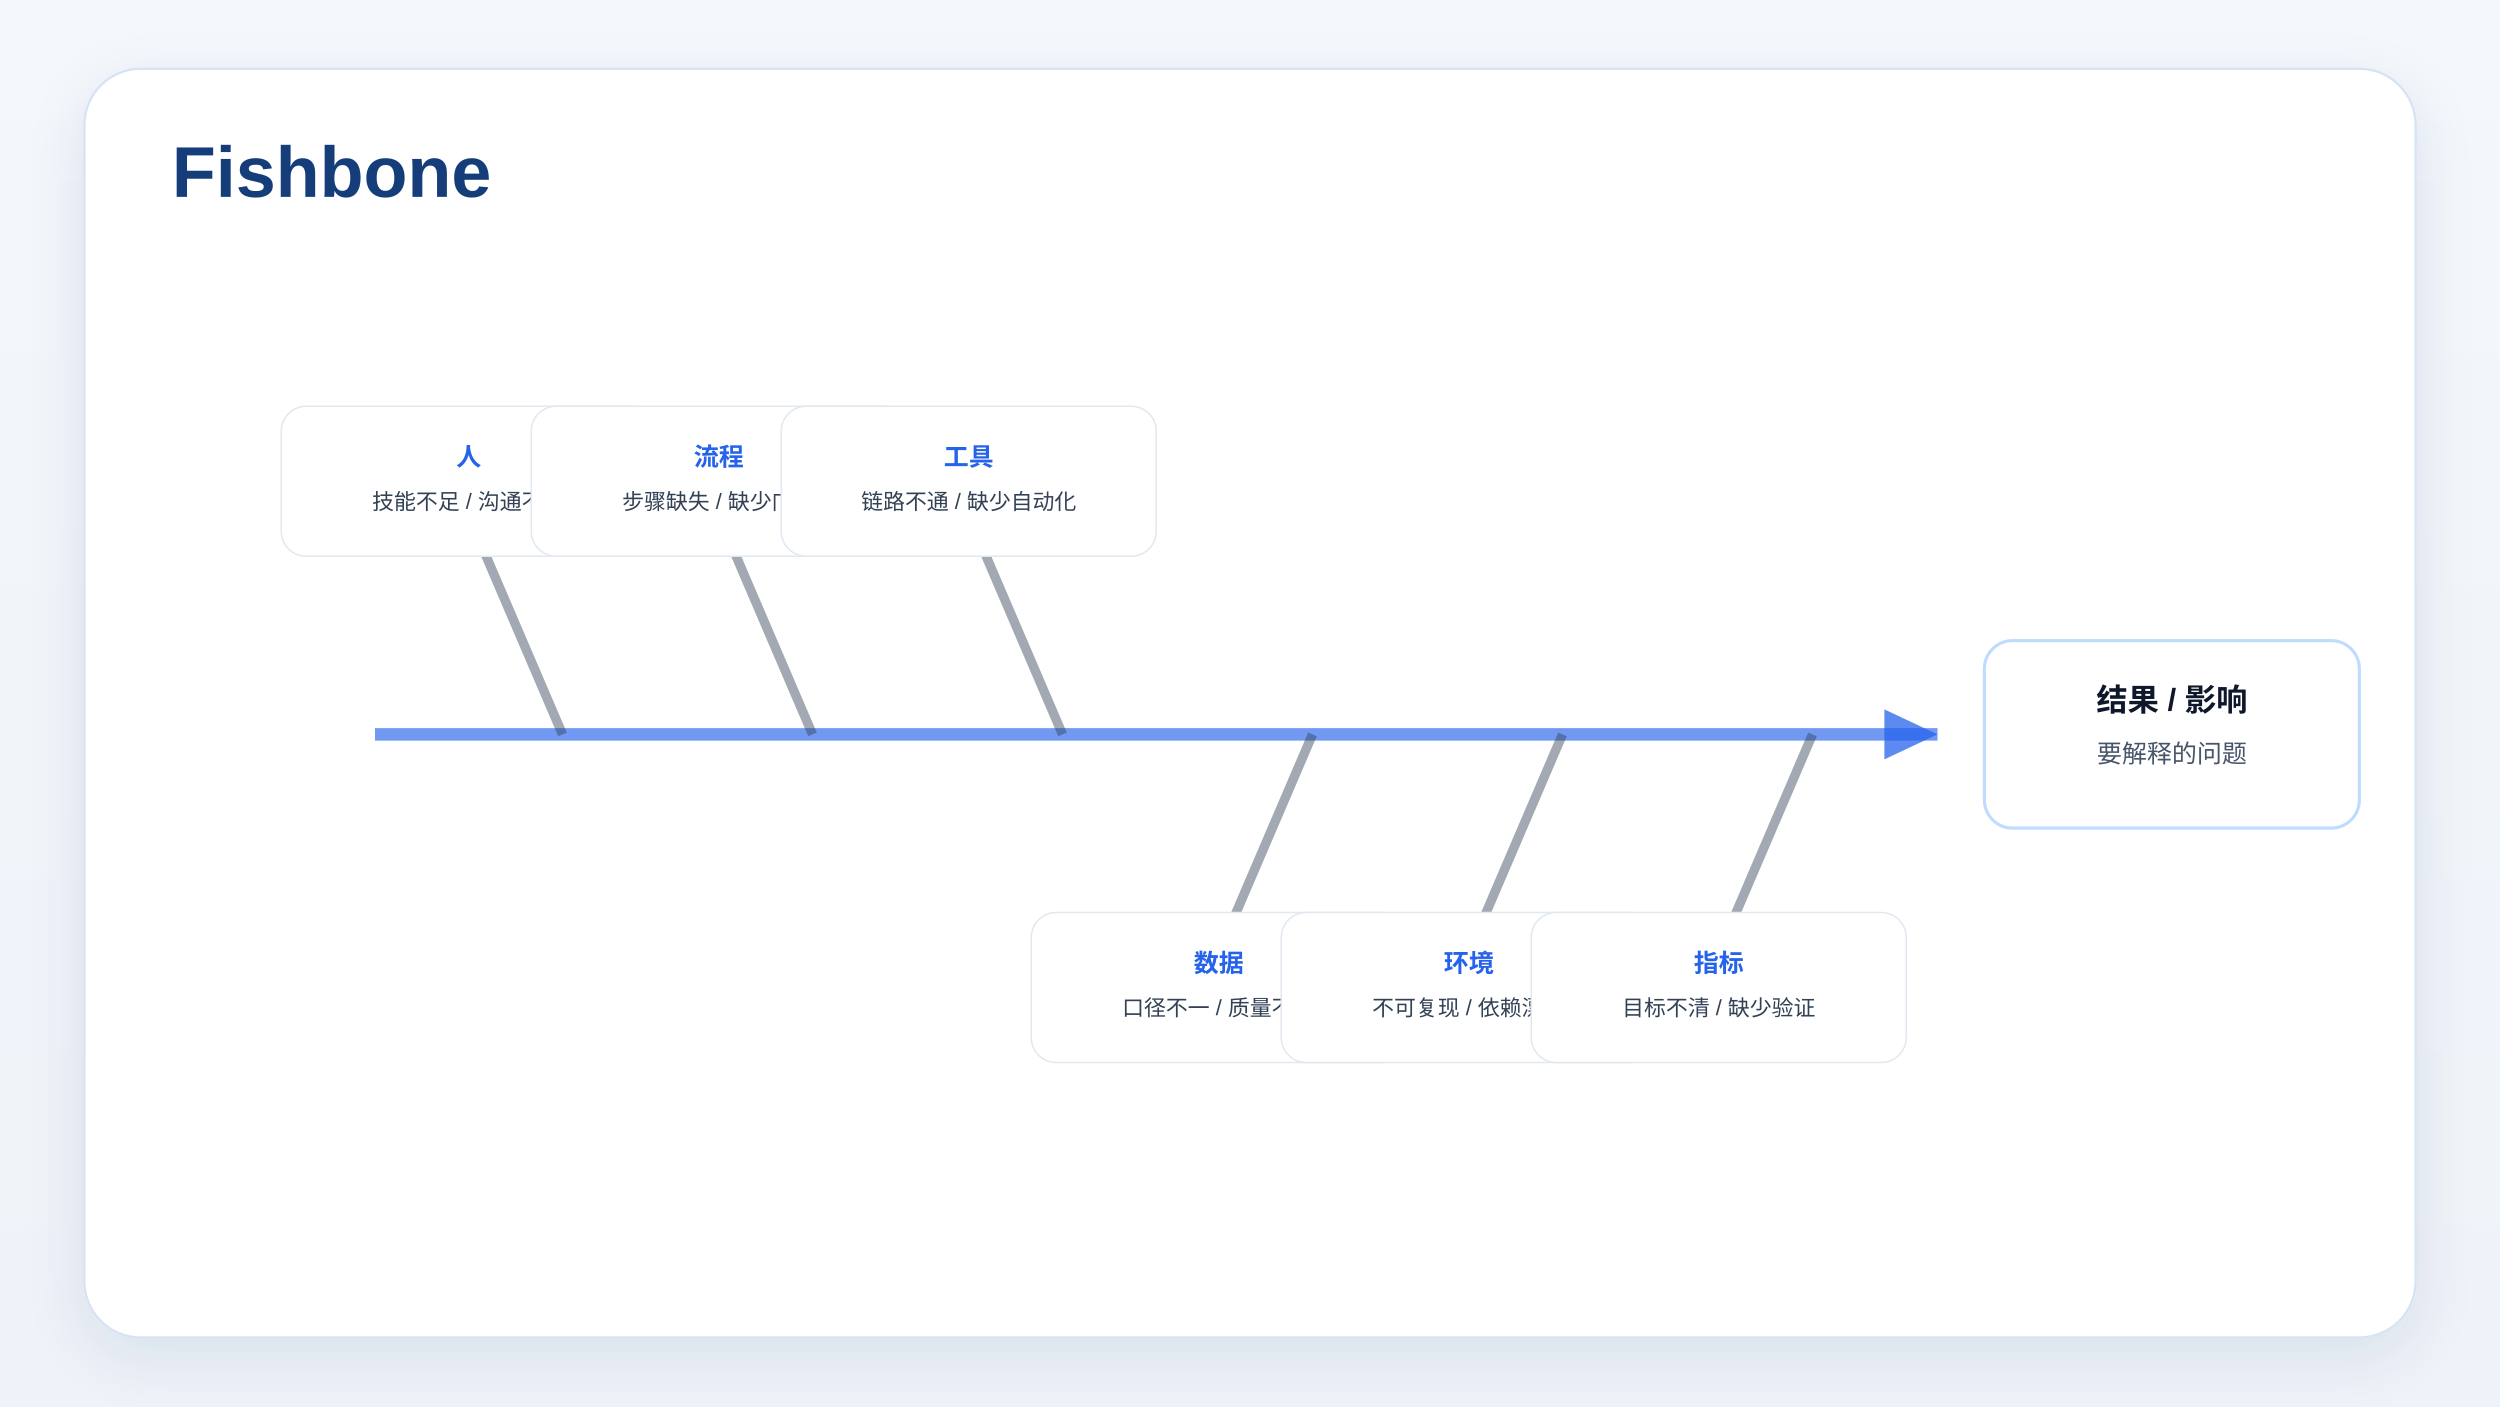
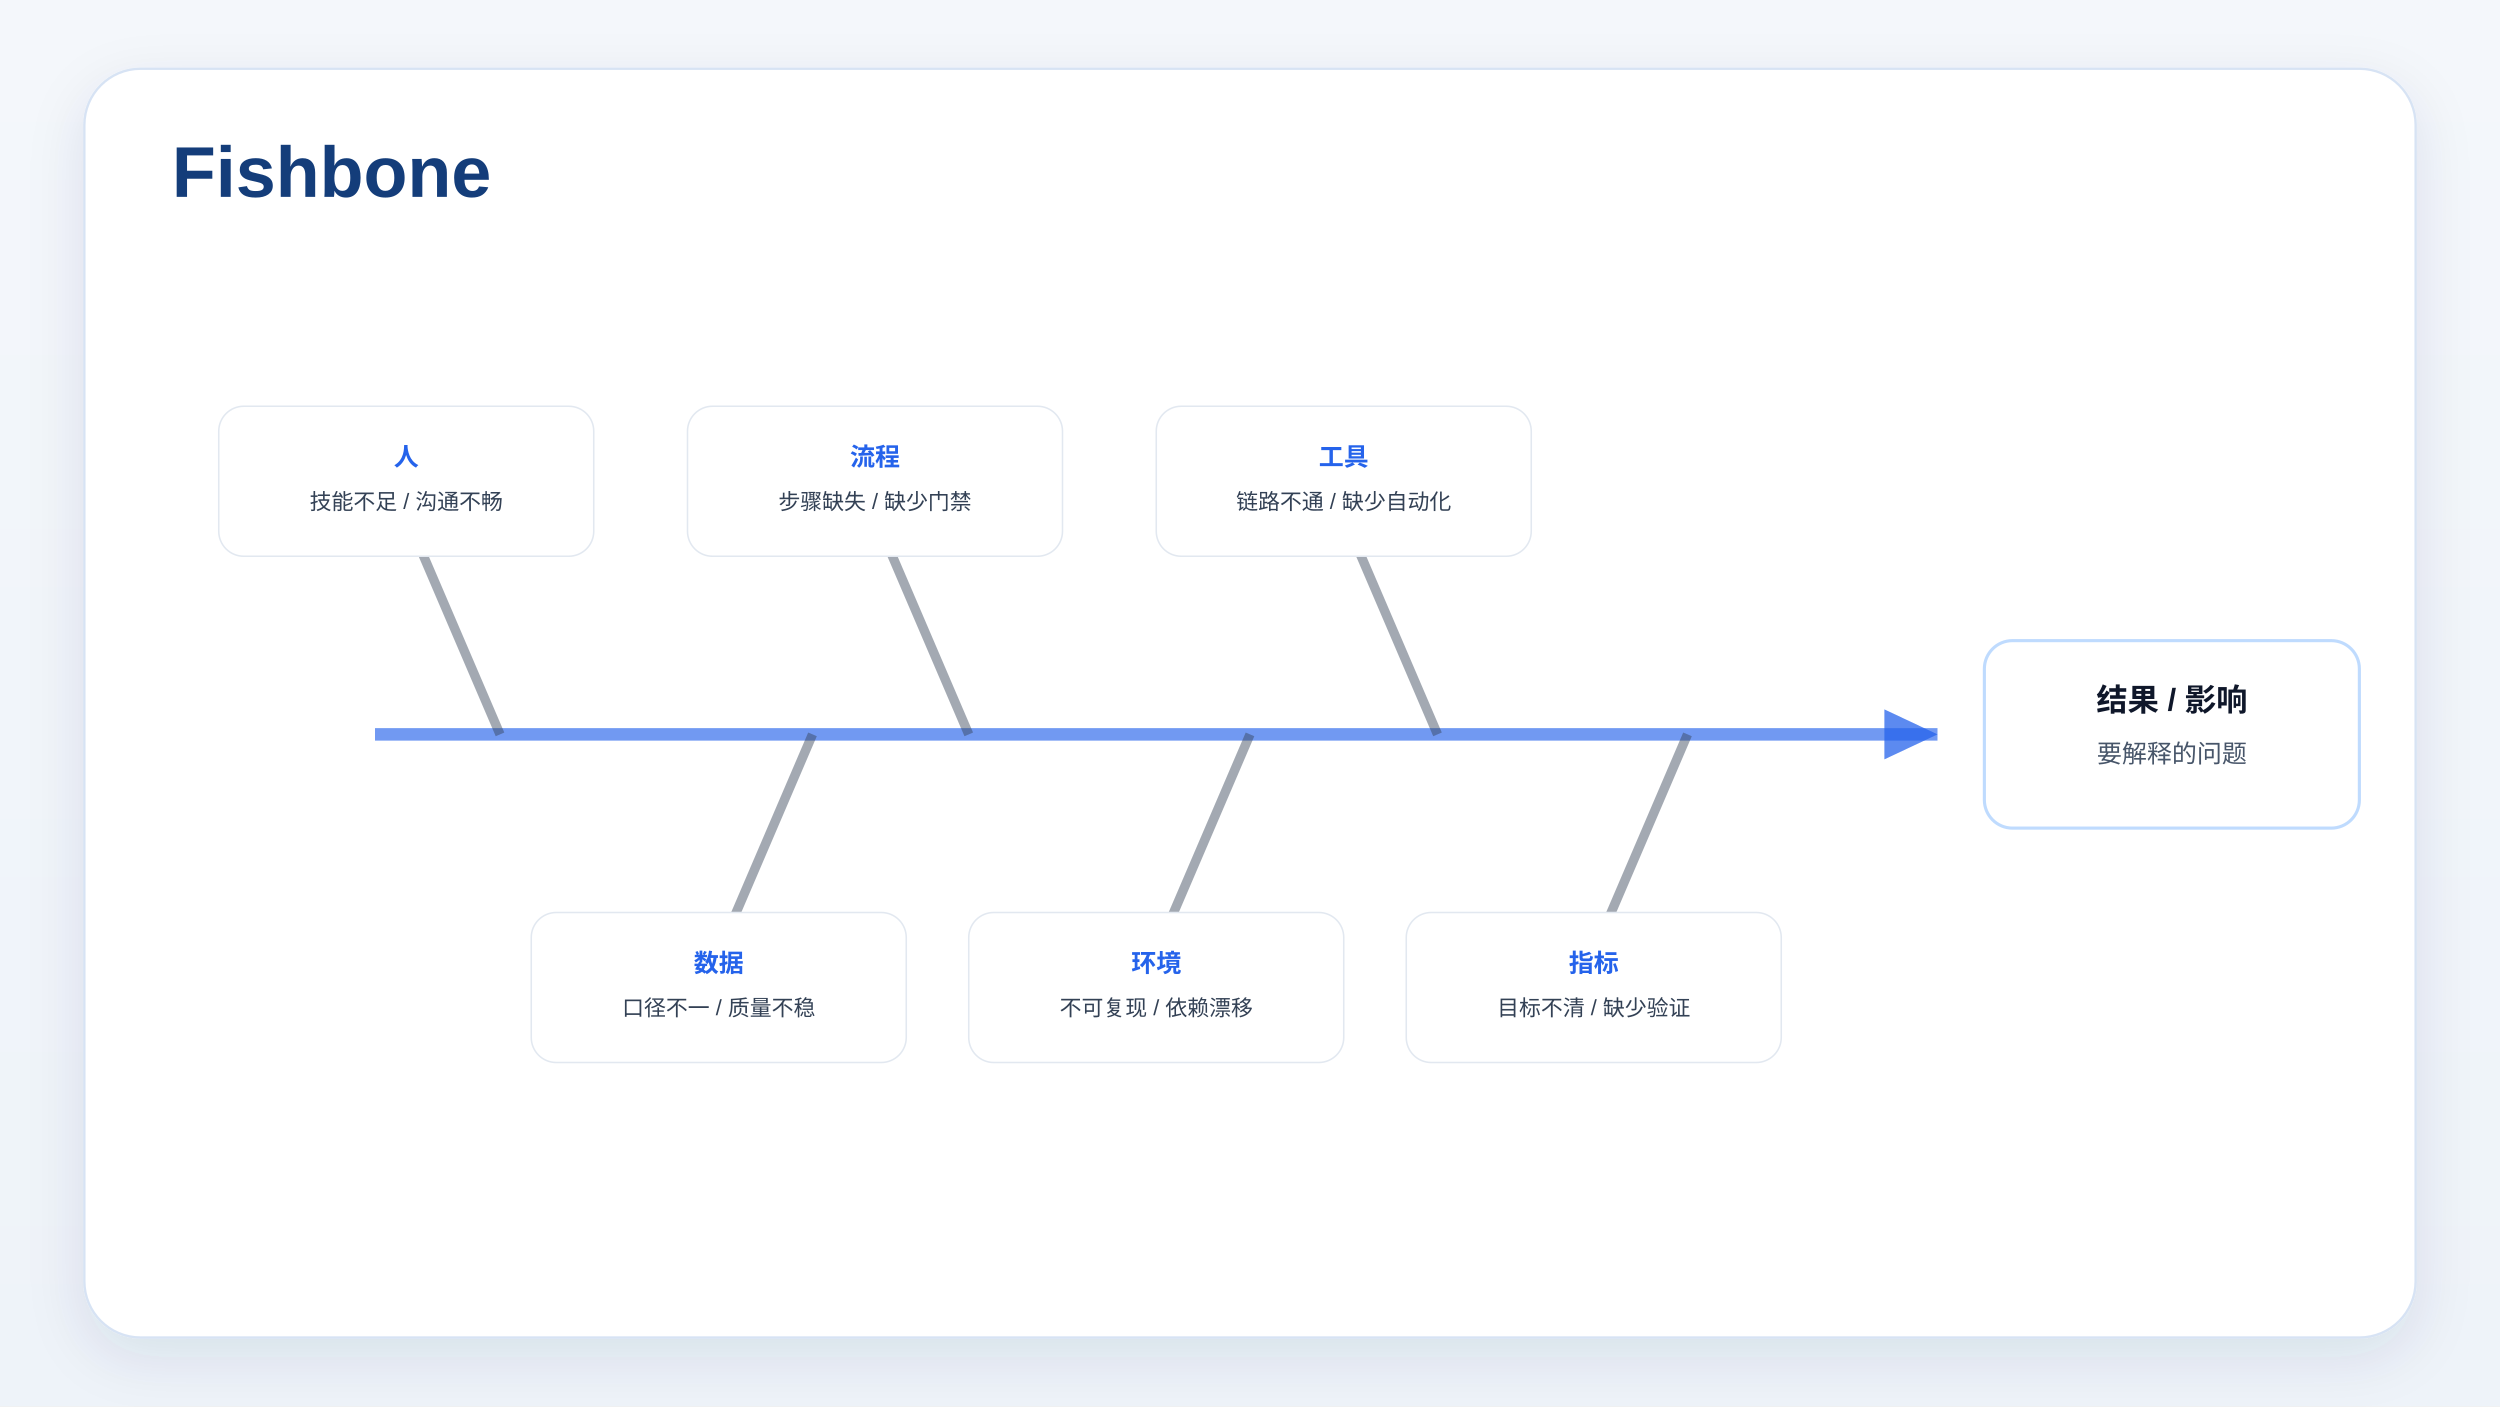
<svg xmlns="http://www.w3.org/2000/svg" width="1600" height="900" viewBox="0 0 1600 900">
  <defs>
    <linearGradient id="pageBg" x1="0" y1="0" x2="0" y2="1">
      <stop offset="0%" stop-color="#f4f7fb" />
      <stop offset="100%" stop-color="#eef3f9" />
    </linearGradient>
    <filter id="panelShadow" x="-10%" y="-10%" width="120%" height="120%">
      <feDropShadow dx="0" dy="12" stdDeviation="18" flood-color="#1e3a5f" flood-opacity="0.10" />
    </filter>
  </defs>
  <rect width="1600" height="900" fill="url(#pageBg)" />
  <rect x="54" y="44" width="1492" height="812" rx="36" fill="#ffffff" stroke="#d7e3f4" stroke-width="1.5" filter="url(#panelShadow)" />
  <text x="110" y="126" fill="#143d7a" font-size="46" font-family="Arial, sans-serif" font-weight="700">Fishbone</text>
  <line x1="240" y1="470" x2="1240" y2="470" stroke="#2563eb" stroke-width="8" opacity="0.65" />
  <polygon points="1240,470 1206,454 1206,486" fill="#2563eb" opacity="0.75" />
  <rect x="1270" y="410" width="240" height="120" rx="18" fill="#ffffff" stroke="#bfdbfe" stroke-width="2" />
  <text x="1390" y="455" text-anchor="middle" fill="#0f172a" font-size="20" font-family="Arial, sans-serif" font-weight="800">结果 / 影响</text>
  <text x="1390" y="488" text-anchor="middle" fill="#475569" font-size="16" font-family="Arial, sans-serif">要解释的问题</text>
-   <line x1="360" y1="470" x2="300" y2="330" stroke="#334155" stroke-opacity="0.45" stroke-width="6" />
-   <rect x="180" y="260" width="240" height="96" rx="16" fill="#ffffff" stroke="#e2e8f0" />
-   <text x="300" y="298" text-anchor="middle" fill="#2563eb" font-size="16" font-family="Arial, sans-serif" font-weight="800">人</text>
-   <text x="300" y="326" text-anchor="middle" fill="#334155" font-size="14" font-family="Arial, sans-serif">技能不足 / 沟通不畅</text>
-   <line x1="520" y1="470" x2="460" y2="330" stroke="#334155" stroke-opacity="0.45" stroke-width="6" />
-   <rect x="340" y="260" width="240" height="96" rx="16" fill="#ffffff" stroke="#e2e8f0" />
-   <text x="460" y="298" text-anchor="middle" fill="#2563eb" font-size="16" font-family="Arial, sans-serif" font-weight="800">流程</text>
-   <text x="460" y="326" text-anchor="middle" fill="#334155" font-size="14" font-family="Arial, sans-serif">步骤缺失 / 缺少门禁</text>
-   <line x1="680" y1="470" x2="620" y2="330" stroke="#334155" stroke-opacity="0.45" stroke-width="6" />
-   <rect x="500" y="260" width="240" height="96" rx="16" fill="#ffffff" stroke="#e2e8f0" />
-   <text x="620" y="298" text-anchor="middle" fill="#2563eb" font-size="16" font-family="Arial, sans-serif" font-weight="800">工具</text>
-   <text x="620" y="326" text-anchor="middle" fill="#334155" font-size="14" font-family="Arial, sans-serif">链路不通 / 缺少自动化</text>
-   <line x1="840" y1="470" x2="780" y2="610" stroke="#334155" stroke-opacity="0.45" stroke-width="6" />
-   <rect x="660" y="584" width="240" height="96" rx="16" fill="#ffffff" stroke="#e2e8f0" />
-   <text x="780" y="622" text-anchor="middle" fill="#2563eb" font-size="16" font-family="Arial, sans-serif" font-weight="800">数据</text>
-   <text x="780" y="650" text-anchor="middle" fill="#334155" font-size="14" font-family="Arial, sans-serif">口径不一 / 质量不稳</text>
-   <line x1="1000" y1="470" x2="940" y2="610" stroke="#334155" stroke-opacity="0.45" stroke-width="6" />
-   <rect x="820" y="584" width="240" height="96" rx="16" fill="#ffffff" stroke="#e2e8f0" />
-   <text x="940" y="622" text-anchor="middle" fill="#2563eb" font-size="16" font-family="Arial, sans-serif" font-weight="800">环境</text>
-   <text x="940" y="650" text-anchor="middle" fill="#334155" font-size="14" font-family="Arial, sans-serif">不可复现 / 依赖漂移</text>
-   <line x1="1160" y1="470" x2="1100" y2="610" stroke="#334155" stroke-opacity="0.45" stroke-width="6" />
-   <rect x="980" y="584" width="240" height="96" rx="16" fill="#ffffff" stroke="#e2e8f0" />
-   <text x="1100" y="622" text-anchor="middle" fill="#2563eb" font-size="16" font-family="Arial, sans-serif" font-weight="800">指标</text>
-   <text x="1100" y="650" text-anchor="middle" fill="#334155" font-size="14" font-family="Arial, sans-serif">目标不清 / 缺少验证</text>
+   <line x1="320" y1="470" x2="260" y2="330" stroke="#334155" stroke-opacity="0.45" stroke-width="6" />
+   <rect x="140" y="260" width="240" height="96" rx="16" fill="#ffffff" stroke="#e2e8f0" />
+   <text x="260" y="298" text-anchor="middle" fill="#2563eb" font-size="16" font-family="Arial, sans-serif" font-weight="800">人</text>
+   <text x="260" y="326" text-anchor="middle" fill="#334155" font-size="14" font-family="Arial, sans-serif">技能不足 / 沟通不畅</text>
+   <line x1="620" y1="470" x2="560" y2="330" stroke="#334155" stroke-opacity="0.45" stroke-width="6" />
+   <rect x="440" y="260" width="240" height="96" rx="16" fill="#ffffff" stroke="#e2e8f0" />
+   <text x="560" y="298" text-anchor="middle" fill="#2563eb" font-size="16" font-family="Arial, sans-serif" font-weight="800">流程</text>
+   <text x="560" y="326" text-anchor="middle" fill="#334155" font-size="14" font-family="Arial, sans-serif">步骤缺失 / 缺少门禁</text>
+   <line x1="920" y1="470" x2="860" y2="330" stroke="#334155" stroke-opacity="0.45" stroke-width="6" />
+   <rect x="740" y="260" width="240" height="96" rx="16" fill="#ffffff" stroke="#e2e8f0" />
+   <text x="860" y="298" text-anchor="middle" fill="#2563eb" font-size="16" font-family="Arial, sans-serif" font-weight="800">工具</text>
+   <text x="860" y="326" text-anchor="middle" fill="#334155" font-size="14" font-family="Arial, sans-serif">链路不通 / 缺少自动化</text>
+   <line x1="520" y1="470" x2="460" y2="610" stroke="#334155" stroke-opacity="0.45" stroke-width="6" />
+   <rect x="340" y="584" width="240" height="96" rx="16" fill="#ffffff" stroke="#e2e8f0" />
+   <text x="460" y="622" text-anchor="middle" fill="#2563eb" font-size="16" font-family="Arial, sans-serif" font-weight="800">数据</text>
+   <text x="460" y="650" text-anchor="middle" fill="#334155" font-size="14" font-family="Arial, sans-serif">口径不一 / 质量不稳</text>
+   <line x1="800" y1="470" x2="740" y2="610" stroke="#334155" stroke-opacity="0.45" stroke-width="6" />
+   <rect x="620" y="584" width="240" height="96" rx="16" fill="#ffffff" stroke="#e2e8f0" />
+   <text x="740" y="622" text-anchor="middle" fill="#2563eb" font-size="16" font-family="Arial, sans-serif" font-weight="800">环境</text>
+   <text x="740" y="650" text-anchor="middle" fill="#334155" font-size="14" font-family="Arial, sans-serif">不可复现 / 依赖漂移</text>
+   <line x1="1080" y1="470" x2="1020" y2="610" stroke="#334155" stroke-opacity="0.45" stroke-width="6" />
+   <rect x="900" y="584" width="240" height="96" rx="16" fill="#ffffff" stroke="#e2e8f0" />
+   <text x="1020" y="622" text-anchor="middle" fill="#2563eb" font-size="16" font-family="Arial, sans-serif" font-weight="800">指标</text>
+   <text x="1020" y="650" text-anchor="middle" fill="#334155" font-size="14" font-family="Arial, sans-serif">目标不清 / 缺少验证</text>
</svg>
